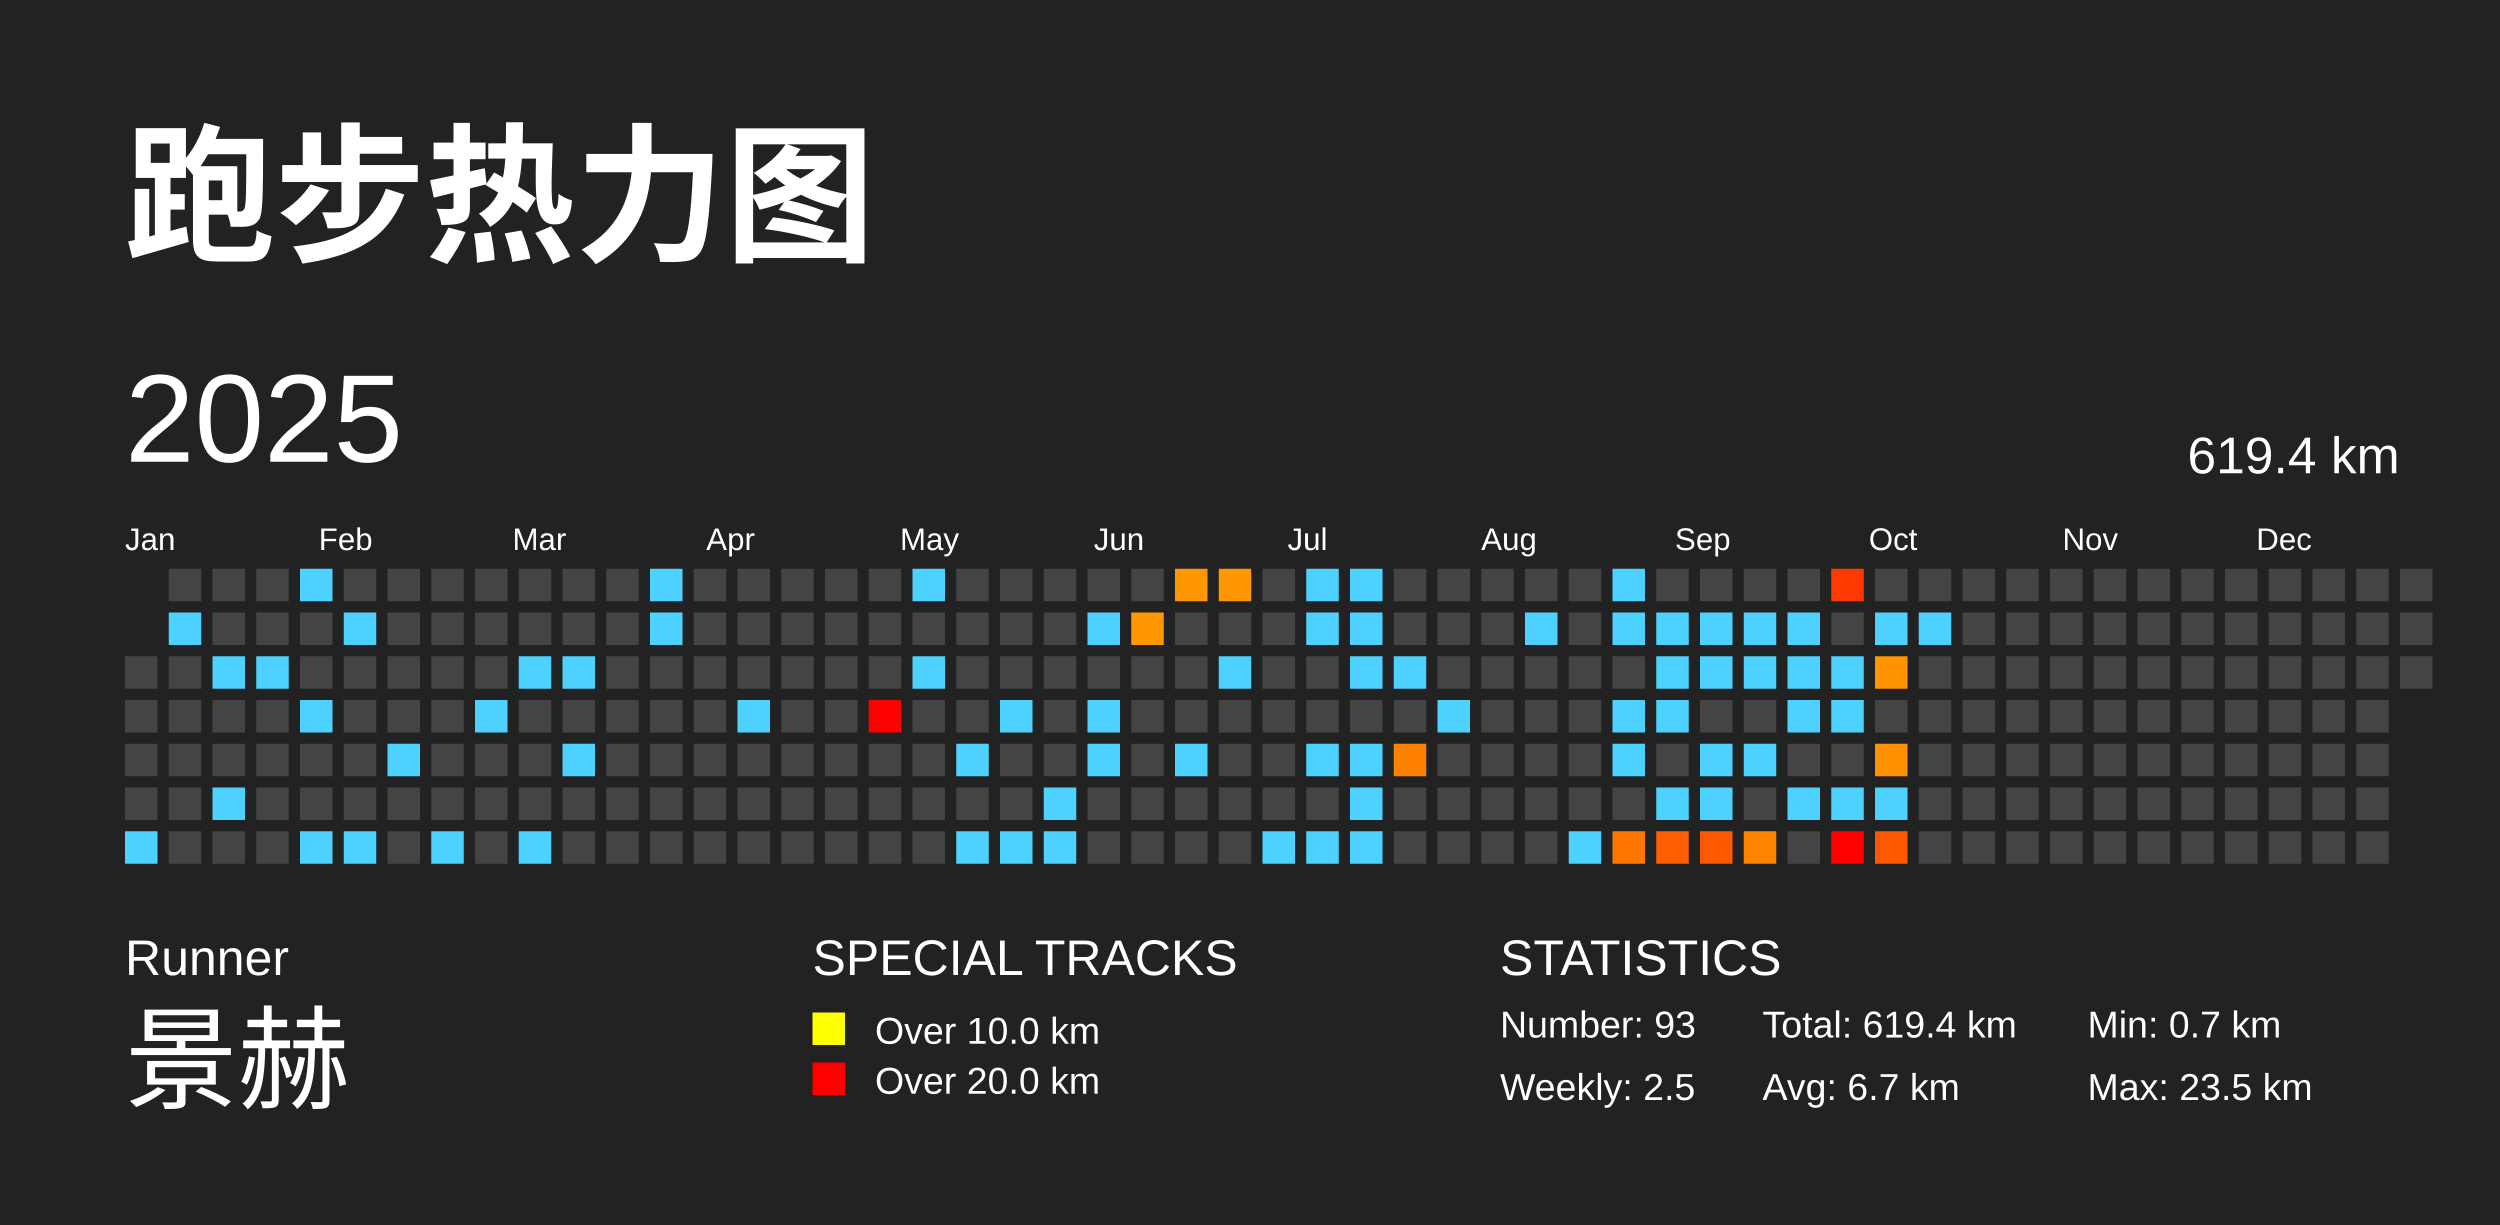
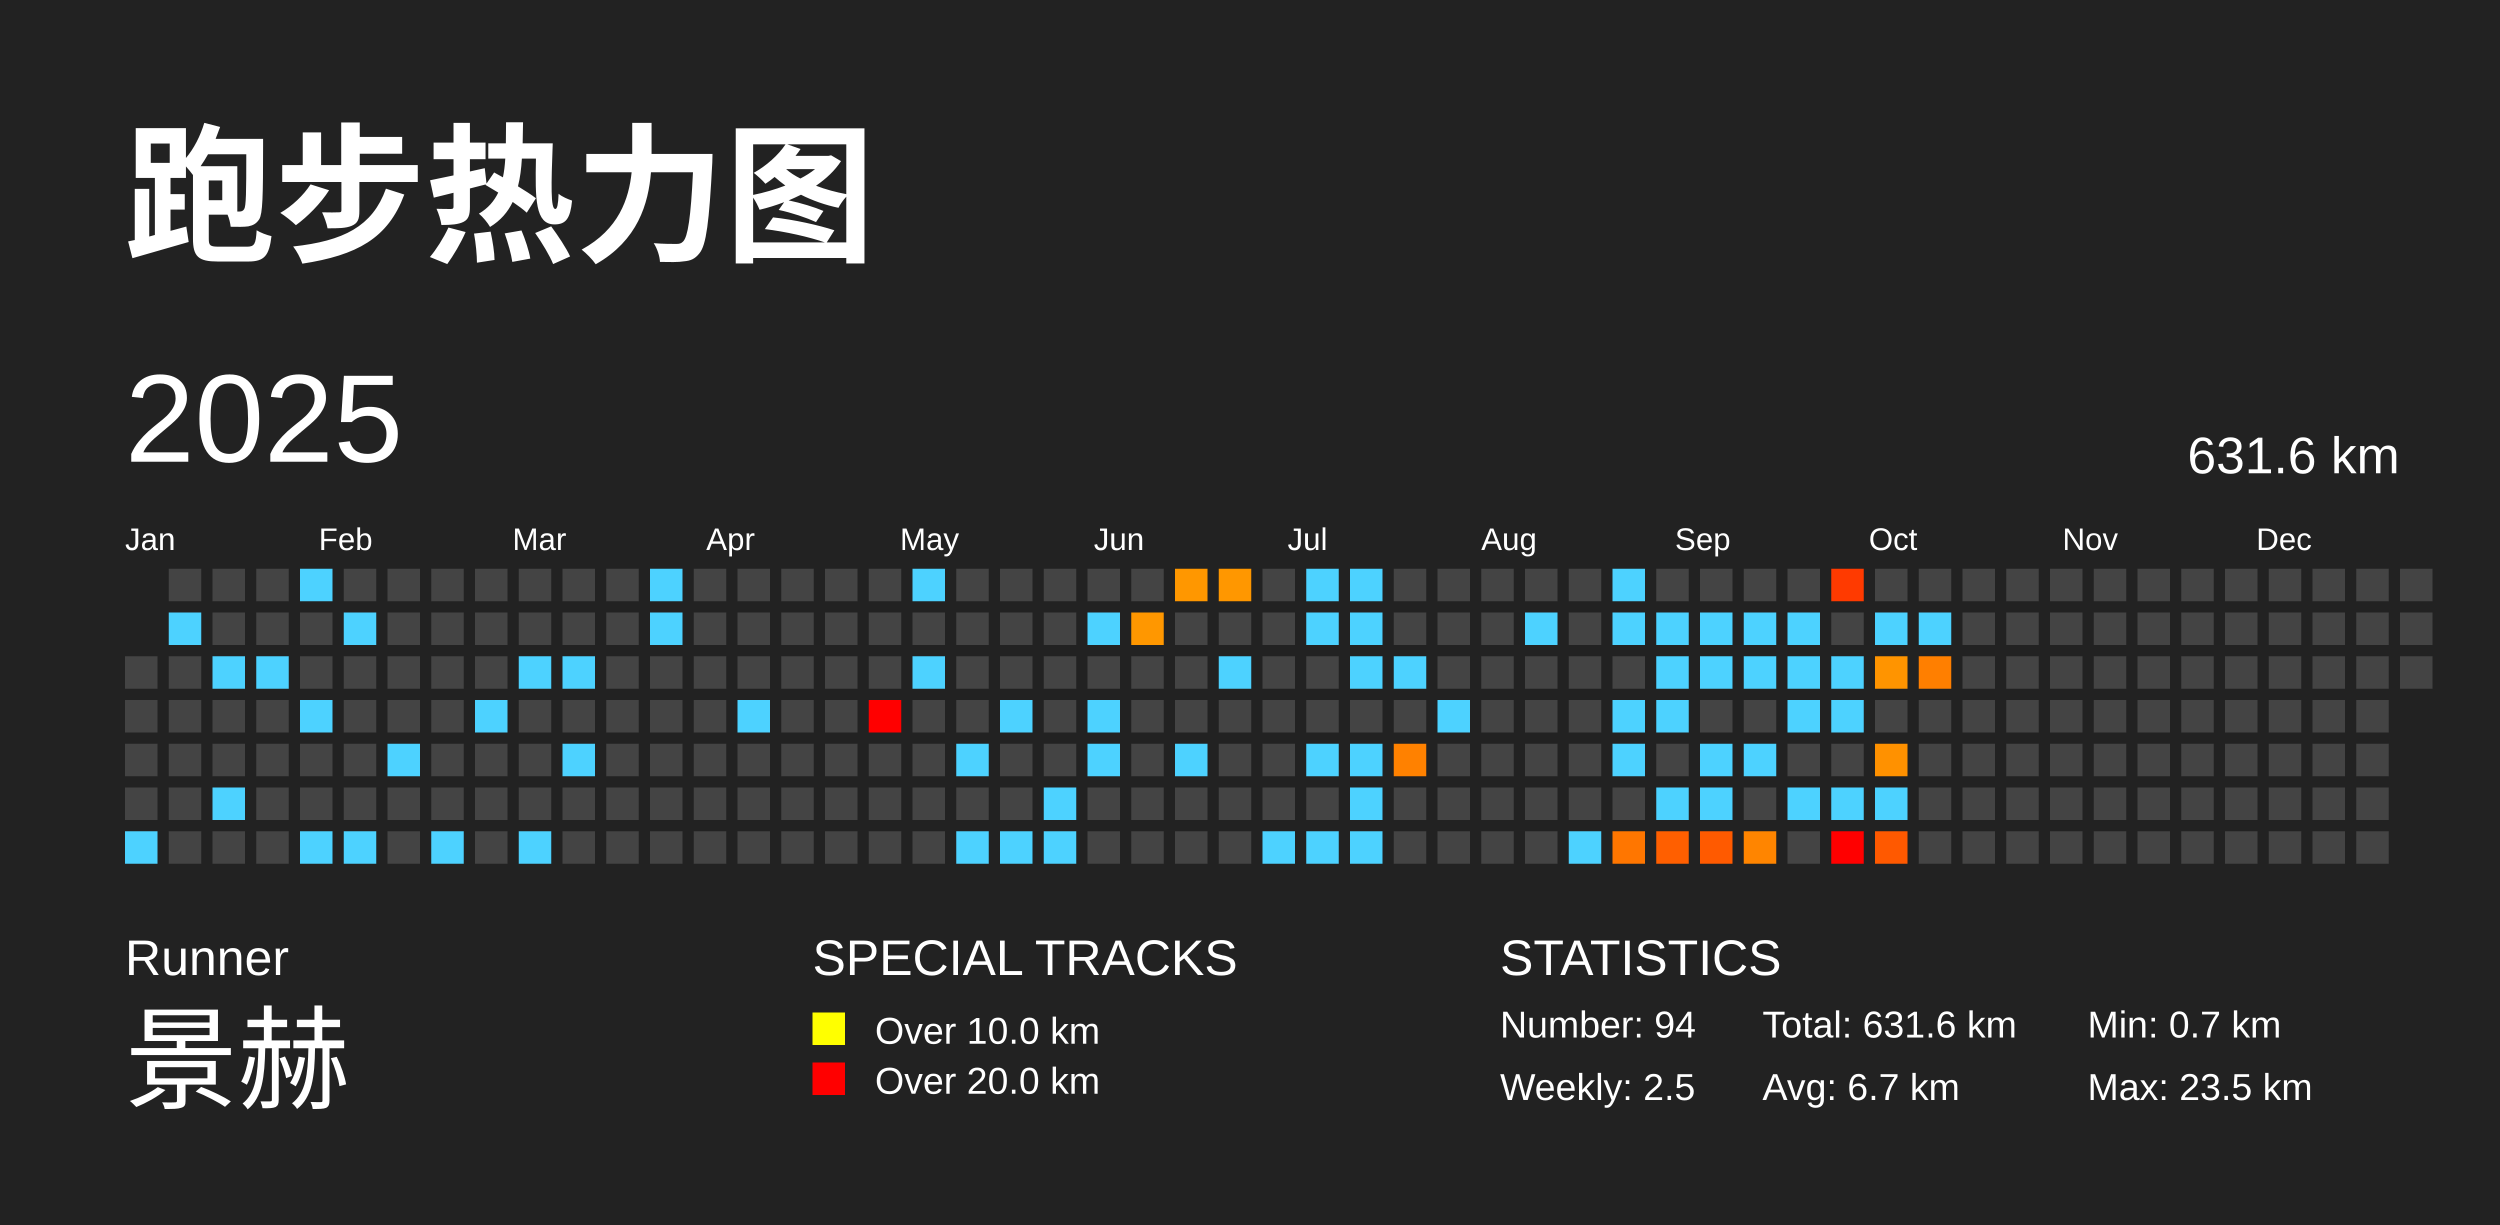
<svg xmlns="http://www.w3.org/2000/svg" baseProfile="full" height="98mm" version="1.1" viewBox="0,0,200,98" width="200mm">
  <defs />
  <rect fill="#222222" height="98" width="200" x="0" y="0" />
  <text fill="#FFFFFF" style="font-size:12px; font-family:Arial; font-weight:bold;" x="10" y="20">跑步热力图</text>
  <text fill="#FFFFFF" style="font-size:4px; font-family:Arial" x="10" y="78">Runner</text>
  <text fill="#FFFFFF" style="font-size:9px; font-family:Arial" x="10" y="88">景赫</text>
  <text fill="#FFFFFF" style="font-size:4px; font-family:Arial" x="65" y="78">SPECIAL TRACKS</text>
  <rect fill="yellow" height="2.6" width="2.6" x="65" y="81" />
  <text fill="#FFFFFF" style="font-size:3px; font-family:Arial" x="70" y="83.5">Over 10.0 km</text>
  <rect fill="red" height="2.6" width="2.6" x="65" y="85" />
  <text fill="#FFFFFF" style="font-size:3px; font-family:Arial" x="70" y="87.5">Over 20.0 km</text>
  <text fill="#FFFFFF" style="font-size:4px; font-family:Arial" x="120" y="78">STATISTICS</text>
-   <text fill="#FFFFFF" style="font-size:3px; font-family:Arial" x="120" y="83">Number: 93</text>
+   <text fill="#FFFFFF" style="font-size:3px; font-family:Arial" x="120" y="83">Number: 94</text>
  <text fill="#FFFFFF" style="font-size:3px; font-family:Arial" x="120" y="88">Weekly: 2.5</text>
-   <text fill="#FFFFFF" style="font-size:3px; font-family:Arial" x="141" y="83">Total: 619.4 km</text>
+   <text fill="#FFFFFF" style="font-size:3px; font-family:Arial" x="141" y="83">Total: 631.6 km</text>
  <text fill="#FFFFFF" style="font-size:3px; font-family:Arial" x="141" y="88">Avg: 6.7 km</text>
  <text fill="#FFFFFF" style="font-size:3px; font-family:Arial" x="167" y="83">Min: 0.7 km</text>
  <text fill="#FFFFFF" style="font-size:3px; font-family:Arial" x="167" y="88">Max: 23.5 km</text>
  <text dominant-baseline="hanging" fill="#FFFFFF" style="font-size:10.0px; font-family:Arial;" x="10" y="30">2025</text>
-   <text dominant-baseline="hanging" fill="#FFFFFF" style="font-size:4.125px; font-family:Arial;" x="175" y="35">619.4 km</text>
+   <text dominant-baseline="hanging" fill="#FFFFFF" style="font-size:4.125px; font-family:Arial;" x="175" y="35">631.6 km</text>
  <text fill="#FFFFFF" style="font-size:2.5px; font-family:Arial" x="10.0" y="44">Jan</text>
  <text fill="#FFFFFF" style="font-size:2.5px; font-family:Arial" x="25.5" y="44">Feb</text>
  <text fill="#FFFFFF" style="font-size:2.5px; font-family:Arial" x="41.0" y="44">Mar</text>
  <text fill="#FFFFFF" style="font-size:2.5px; font-family:Arial" x="56.5" y="44">Apr</text>
  <text fill="#FFFFFF" style="font-size:2.5px; font-family:Arial" x="72.0" y="44">May</text>
  <text fill="#FFFFFF" style="font-size:2.5px; font-family:Arial" x="87.5" y="44">Jun</text>
  <text fill="#FFFFFF" style="font-size:2.5px; font-family:Arial" x="103.0" y="44">Jul</text>
  <text fill="#FFFFFF" style="font-size:2.5px; font-family:Arial" x="118.5" y="44">Aug</text>
  <text fill="#FFFFFF" style="font-size:2.5px; font-family:Arial" x="134.0" y="44">Sep</text>
  <text fill="#FFFFFF" style="font-size:2.5px; font-family:Arial" x="149.5" y="44">Oct</text>
  <text fill="#FFFFFF" style="font-size:2.5px; font-family:Arial" x="165.0" y="44">Nov</text>
  <text fill="#FFFFFF" style="font-size:2.5px; font-family:Arial" x="180.5" y="44">Dec</text>
  <rect fill="#444444" height="2.6" width="2.6" x="10.0" y="52.5" />
  <rect fill="#444444" height="2.6" width="2.6" x="10.0" y="56.0" />
  <rect fill="#444444" height="2.6" width="2.6" x="10.0" y="59.5" />
  <rect fill="#444444" height="2.6" width="2.6" x="10.0" y="63.0" />
  <rect fill="#4dd2ff" height="2.6" width="2.6" x="10.0" y="66.5" />
  <rect fill="#444444" height="2.6" width="2.6" x="13.5" y="45.5" />
  <rect fill="#4dd2ff" height="2.6" width="2.6" x="13.5" y="49.0" />
  <rect fill="#444444" height="2.6" width="2.6" x="13.5" y="52.5" />
  <rect fill="#444444" height="2.6" width="2.6" x="13.5" y="56.0" />
  <rect fill="#444444" height="2.6" width="2.6" x="13.5" y="59.5" />
  <rect fill="#444444" height="2.6" width="2.6" x="13.5" y="63.0" />
  <rect fill="#444444" height="2.6" width="2.6" x="13.5" y="66.5" />
  <rect fill="#444444" height="2.6" width="2.6" x="17.0" y="45.5" />
  <rect fill="#444444" height="2.6" width="2.6" x="17.0" y="49.0" />
  <rect fill="#4dd2ff" height="2.6" width="2.6" x="17.0" y="52.5" />
  <rect fill="#444444" height="2.6" width="2.6" x="17.0" y="56.0" />
  <rect fill="#444444" height="2.6" width="2.6" x="17.0" y="59.5" />
  <rect fill="#4dd2ff" height="2.6" width="2.6" x="17.0" y="63.0" />
  <rect fill="#444444" height="2.6" width="2.6" x="17.0" y="66.5" />
  <rect fill="#444444" height="2.6" width="2.6" x="20.5" y="45.5" />
  <rect fill="#444444" height="2.6" width="2.6" x="20.5" y="49.0" />
  <rect fill="#4dd2ff" height="2.6" width="2.6" x="20.5" y="52.5" />
  <rect fill="#444444" height="2.6" width="2.6" x="20.5" y="56.0" />
  <rect fill="#444444" height="2.6" width="2.6" x="20.5" y="59.5" />
  <rect fill="#444444" height="2.6" width="2.6" x="20.5" y="63.0" />
  <rect fill="#444444" height="2.6" width="2.6" x="20.5" y="66.5" />
  <rect fill="#4dd2ff" height="2.6" width="2.6" x="24.0" y="45.5" />
  <rect fill="#444444" height="2.6" width="2.6" x="24.0" y="49.0" />
  <rect fill="#444444" height="2.6" width="2.6" x="24.0" y="52.5" />
  <rect fill="#4dd2ff" height="2.6" width="2.6" x="24.0" y="56.0" />
  <rect fill="#444444" height="2.6" width="2.6" x="24.0" y="59.5" />
  <rect fill="#444444" height="2.6" width="2.6" x="24.0" y="63.0" />
  <rect fill="#4dd2ff" height="2.6" width="2.6" x="24.0" y="66.5" />
  <rect fill="#444444" height="2.6" width="2.6" x="27.5" y="45.5" />
  <rect fill="#4dd2ff" height="2.6" width="2.6" x="27.5" y="49.0" />
  <rect fill="#444444" height="2.6" width="2.6" x="27.5" y="52.5" />
  <rect fill="#444444" height="2.6" width="2.6" x="27.5" y="56.0" />
  <rect fill="#444444" height="2.6" width="2.6" x="27.5" y="59.5" />
  <rect fill="#444444" height="2.6" width="2.6" x="27.5" y="63.0" />
  <rect fill="#4dd2ff" height="2.6" width="2.6" x="27.5" y="66.5" />
  <rect fill="#444444" height="2.6" width="2.6" x="31.0" y="45.5" />
  <rect fill="#444444" height="2.6" width="2.6" x="31.0" y="49.0" />
  <rect fill="#444444" height="2.6" width="2.6" x="31.0" y="52.5" />
  <rect fill="#444444" height="2.6" width="2.6" x="31.0" y="56.0" />
  <rect fill="#4dd2ff" height="2.6" width="2.6" x="31.0" y="59.5" />
  <rect fill="#444444" height="2.6" width="2.6" x="31.0" y="63.0" />
  <rect fill="#444444" height="2.6" width="2.6" x="31.0" y="66.5" />
  <rect fill="#444444" height="2.6" width="2.6" x="34.5" y="45.5" />
  <rect fill="#444444" height="2.6" width="2.6" x="34.5" y="49.0" />
  <rect fill="#444444" height="2.6" width="2.6" x="34.5" y="52.5" />
  <rect fill="#444444" height="2.6" width="2.6" x="34.5" y="56.0" />
  <rect fill="#444444" height="2.6" width="2.6" x="34.5" y="59.5" />
  <rect fill="#444444" height="2.6" width="2.6" x="34.5" y="63.0" />
  <rect fill="#4dd2ff" height="2.6" width="2.6" x="34.5" y="66.5" />
  <rect fill="#444444" height="2.6" width="2.6" x="38.0" y="45.5" />
  <rect fill="#444444" height="2.6" width="2.6" x="38.0" y="49.0" />
  <rect fill="#444444" height="2.6" width="2.6" x="38.0" y="52.5" />
  <rect fill="#4dd2ff" height="2.6" width="2.6" x="38.0" y="56.0" />
  <rect fill="#444444" height="2.6" width="2.6" x="38.0" y="59.5" />
  <rect fill="#444444" height="2.6" width="2.6" x="38.0" y="63.0" />
  <rect fill="#444444" height="2.6" width="2.6" x="38.0" y="66.5" />
  <rect fill="#444444" height="2.6" width="2.6" x="41.5" y="45.5" />
  <rect fill="#444444" height="2.6" width="2.6" x="41.5" y="49.0" />
  <rect fill="#4dd2ff" height="2.6" width="2.6" x="41.5" y="52.5" />
  <rect fill="#444444" height="2.6" width="2.6" x="41.5" y="56.0" />
  <rect fill="#444444" height="2.6" width="2.6" x="41.5" y="59.5" />
  <rect fill="#444444" height="2.6" width="2.6" x="41.5" y="63.0" />
  <rect fill="#4dd2ff" height="2.6" width="2.6" x="41.5" y="66.5" />
  <rect fill="#444444" height="2.6" width="2.6" x="45.0" y="45.5" />
  <rect fill="#444444" height="2.6" width="2.6" x="45.0" y="49.0" />
  <rect fill="#4dd2ff" height="2.6" width="2.6" x="45.0" y="52.5" />
  <rect fill="#444444" height="2.6" width="2.6" x="45.0" y="56.0" />
  <rect fill="#4dd2ff" height="2.6" width="2.6" x="45.0" y="59.5" />
  <rect fill="#444444" height="2.6" width="2.6" x="45.0" y="63.0" />
  <rect fill="#444444" height="2.6" width="2.6" x="45.0" y="66.5" />
  <rect fill="#444444" height="2.6" width="2.6" x="48.5" y="45.5" />
  <rect fill="#444444" height="2.6" width="2.6" x="48.5" y="49.0" />
  <rect fill="#444444" height="2.6" width="2.6" x="48.5" y="52.5" />
  <rect fill="#444444" height="2.6" width="2.6" x="48.5" y="56.0" />
  <rect fill="#444444" height="2.6" width="2.6" x="48.5" y="59.5" />
  <rect fill="#444444" height="2.6" width="2.6" x="48.5" y="63.0" />
  <rect fill="#444444" height="2.6" width="2.6" x="48.5" y="66.5" />
  <rect fill="#4dd2ff" height="2.6" width="2.6" x="52.0" y="45.5" />
  <rect fill="#4dd2ff" height="2.6" width="2.6" x="52.0" y="49.0" />
  <rect fill="#444444" height="2.6" width="2.6" x="52.0" y="52.5" />
  <rect fill="#444444" height="2.6" width="2.6" x="52.0" y="56.0" />
  <rect fill="#444444" height="2.6" width="2.6" x="52.0" y="59.5" />
  <rect fill="#444444" height="2.6" width="2.6" x="52.0" y="63.0" />
  <rect fill="#444444" height="2.6" width="2.6" x="52.0" y="66.5" />
  <rect fill="#444444" height="2.6" width="2.6" x="55.5" y="45.5" />
  <rect fill="#444444" height="2.6" width="2.6" x="55.5" y="49.0" />
  <rect fill="#444444" height="2.6" width="2.6" x="55.5" y="52.5" />
  <rect fill="#444444" height="2.6" width="2.6" x="55.5" y="56.0" />
  <rect fill="#444444" height="2.6" width="2.6" x="55.5" y="59.5" />
  <rect fill="#444444" height="2.6" width="2.6" x="55.5" y="63.0" />
  <rect fill="#444444" height="2.6" width="2.6" x="55.5" y="66.5" />
  <rect fill="#444444" height="2.6" width="2.6" x="59.0" y="45.5" />
  <rect fill="#444444" height="2.6" width="2.6" x="59.0" y="49.0" />
  <rect fill="#444444" height="2.6" width="2.6" x="59.0" y="52.5" />
  <rect fill="#4dd2ff" height="2.6" width="2.6" x="59.0" y="56.0" />
  <rect fill="#444444" height="2.6" width="2.6" x="59.0" y="59.5" />
  <rect fill="#444444" height="2.6" width="2.6" x="59.0" y="63.0" />
  <rect fill="#444444" height="2.6" width="2.6" x="59.0" y="66.5" />
  <rect fill="#444444" height="2.6" width="2.6" x="62.5" y="45.5" />
  <rect fill="#444444" height="2.6" width="2.6" x="62.5" y="49.0" />
  <rect fill="#444444" height="2.6" width="2.6" x="62.5" y="52.5" />
  <rect fill="#444444" height="2.6" width="2.6" x="62.5" y="56.0" />
  <rect fill="#444444" height="2.6" width="2.6" x="62.5" y="59.5" />
  <rect fill="#444444" height="2.6" width="2.6" x="62.5" y="63.0" />
  <rect fill="#444444" height="2.6" width="2.6" x="62.5" y="66.5" />
  <rect fill="#444444" height="2.6" width="2.6" x="66.0" y="45.5" />
  <rect fill="#444444" height="2.6" width="2.6" x="66.0" y="49.0" />
  <rect fill="#444444" height="2.6" width="2.6" x="66.0" y="52.5" />
  <rect fill="#444444" height="2.6" width="2.6" x="66.0" y="56.0" />
  <rect fill="#444444" height="2.6" width="2.6" x="66.0" y="59.5" />
  <rect fill="#444444" height="2.6" width="2.6" x="66.0" y="63.0" />
  <rect fill="#444444" height="2.6" width="2.6" x="66.0" y="66.5" />
  <rect fill="#444444" height="2.6" width="2.6" x="69.5" y="45.5" />
  <rect fill="#444444" height="2.6" width="2.6" x="69.5" y="49.0" />
  <rect fill="#444444" height="2.6" width="2.6" x="69.5" y="52.5" />
  <rect fill="red" height="2.6" width="2.6" x="69.5" y="56.0" />
  <rect fill="#444444" height="2.6" width="2.6" x="69.5" y="59.5" />
  <rect fill="#444444" height="2.6" width="2.6" x="69.5" y="63.0" />
  <rect fill="#444444" height="2.6" width="2.6" x="69.5" y="66.5" />
  <rect fill="#4dd2ff" height="2.6" width="2.6" x="73.0" y="45.5" />
  <rect fill="#444444" height="2.6" width="2.6" x="73.0" y="49.0" />
  <rect fill="#4dd2ff" height="2.6" width="2.6" x="73.0" y="52.5" />
  <rect fill="#444444" height="2.6" width="2.6" x="73.0" y="56.0" />
  <rect fill="#444444" height="2.6" width="2.6" x="73.0" y="59.5" />
  <rect fill="#444444" height="2.6" width="2.6" x="73.0" y="63.0" />
  <rect fill="#444444" height="2.6" width="2.6" x="73.0" y="66.5" />
  <rect fill="#444444" height="2.6" width="2.6" x="76.5" y="45.5" />
  <rect fill="#444444" height="2.6" width="2.6" x="76.5" y="49.0" />
  <rect fill="#444444" height="2.6" width="2.6" x="76.5" y="52.5" />
  <rect fill="#444444" height="2.6" width="2.6" x="76.5" y="56.0" />
  <rect fill="#4dd2ff" height="2.6" width="2.6" x="76.5" y="59.5" />
  <rect fill="#444444" height="2.6" width="2.6" x="76.5" y="63.0" />
  <rect fill="#4dd2ff" height="2.6" width="2.6" x="76.5" y="66.5" />
  <rect fill="#444444" height="2.6" width="2.6" x="80.0" y="45.5" />
  <rect fill="#444444" height="2.6" width="2.6" x="80.0" y="49.0" />
  <rect fill="#444444" height="2.6" width="2.6" x="80.0" y="52.5" />
  <rect fill="#4dd2ff" height="2.6" width="2.6" x="80.0" y="56.0" />
  <rect fill="#444444" height="2.6" width="2.6" x="80.0" y="59.5" />
  <rect fill="#444444" height="2.6" width="2.6" x="80.0" y="63.0" />
  <rect fill="#4dd2ff" height="2.6" width="2.6" x="80.0" y="66.5" />
  <rect fill="#444444" height="2.6" width="2.6" x="83.5" y="45.5" />
  <rect fill="#444444" height="2.6" width="2.6" x="83.5" y="49.0" />
  <rect fill="#444444" height="2.6" width="2.6" x="83.5" y="52.5" />
  <rect fill="#444444" height="2.6" width="2.6" x="83.5" y="56.0" />
  <rect fill="#444444" height="2.6" width="2.6" x="83.5" y="59.5" />
  <rect fill="#4dd2ff" height="2.6" width="2.6" x="83.5" y="63.0" />
  <rect fill="#4dd2ff" height="2.6" width="2.6" x="83.5" y="66.5" />
  <rect fill="#444444" height="2.6" width="2.6" x="87.0" y="45.5" />
  <rect fill="#4dd2ff" height="2.6" width="2.6" x="87.0" y="49.0" />
  <rect fill="#444444" height="2.6" width="2.6" x="87.0" y="52.5" />
  <rect fill="#4dd2ff" height="2.6" width="2.6" x="87.0" y="56.0" />
  <rect fill="#4dd2ff" height="2.6" width="2.6" x="87.0" y="59.5" />
  <rect fill="#444444" height="2.6" width="2.6" x="87.0" y="63.0" />
  <rect fill="#444444" height="2.6" width="2.6" x="87.0" y="66.5" />
  <rect fill="#444444" height="2.6" width="2.6" x="90.5" y="45.5" />
  <rect fill="#ff9700" height="2.6" width="2.6" x="90.5" y="49.0" />
  <rect fill="#444444" height="2.6" width="2.6" x="90.5" y="52.5" />
  <rect fill="#444444" height="2.6" width="2.6" x="90.5" y="56.0" />
  <rect fill="#444444" height="2.6" width="2.6" x="90.5" y="59.5" />
  <rect fill="#444444" height="2.6" width="2.6" x="90.5" y="63.0" />
  <rect fill="#444444" height="2.6" width="2.6" x="90.5" y="66.5" />
  <rect fill="#ff9700" height="2.6" width="2.6" x="94.0" y="45.5" />
  <rect fill="#444444" height="2.6" width="2.6" x="94.0" y="49.0" />
  <rect fill="#444444" height="2.6" width="2.6" x="94.0" y="52.5" />
  <rect fill="#444444" height="2.6" width="2.6" x="94.0" y="56.0" />
  <rect fill="#4dd2ff" height="2.6" width="2.6" x="94.0" y="59.5" />
  <rect fill="#444444" height="2.6" width="2.6" x="94.0" y="63.0" />
  <rect fill="#444444" height="2.6" width="2.6" x="94.0" y="66.5" />
  <rect fill="#ff9700" height="2.6" width="2.6" x="97.5" y="45.5" />
  <rect fill="#444444" height="2.6" width="2.6" x="97.5" y="49.0" />
  <rect fill="#4dd2ff" height="2.6" width="2.6" x="97.5" y="52.5" />
  <rect fill="#444444" height="2.6" width="2.6" x="97.5" y="56.0" />
  <rect fill="#444444" height="2.6" width="2.6" x="97.5" y="59.5" />
  <rect fill="#444444" height="2.6" width="2.6" x="97.5" y="63.0" />
  <rect fill="#444444" height="2.6" width="2.6" x="97.5" y="66.5" />
  <rect fill="#444444" height="2.6" width="2.6" x="101.0" y="45.5" />
  <rect fill="#444444" height="2.6" width="2.6" x="101.0" y="49.0" />
  <rect fill="#444444" height="2.6" width="2.6" x="101.0" y="52.5" />
  <rect fill="#444444" height="2.6" width="2.6" x="101.0" y="56.0" />
  <rect fill="#444444" height="2.6" width="2.6" x="101.0" y="59.5" />
  <rect fill="#444444" height="2.6" width="2.6" x="101.0" y="63.0" />
  <rect fill="#4dd2ff" height="2.6" width="2.6" x="101.0" y="66.5" />
  <rect fill="#4dd2ff" height="2.6" width="2.6" x="104.5" y="45.5" />
  <rect fill="#4dd2ff" height="2.6" width="2.6" x="104.5" y="49.0" />
  <rect fill="#444444" height="2.6" width="2.6" x="104.5" y="52.5" />
  <rect fill="#444444" height="2.6" width="2.6" x="104.5" y="56.0" />
  <rect fill="#4dd2ff" height="2.6" width="2.6" x="104.5" y="59.5" />
  <rect fill="#444444" height="2.6" width="2.6" x="104.5" y="63.0" />
  <rect fill="#4dd2ff" height="2.6" width="2.6" x="104.5" y="66.5" />
  <rect fill="#4dd2ff" height="2.6" width="2.6" x="108.0" y="45.5" />
  <rect fill="#4dd2ff" height="2.6" width="2.6" x="108.0" y="49.0" />
  <rect fill="#4dd2ff" height="2.6" width="2.6" x="108.0" y="52.5" />
  <rect fill="#444444" height="2.6" width="2.6" x="108.0" y="56.0" />
  <rect fill="#4dd2ff" height="2.6" width="2.6" x="108.0" y="59.5" />
  <rect fill="#4dd2ff" height="2.6" width="2.6" x="108.0" y="63.0" />
  <rect fill="#4dd2ff" height="2.6" width="2.6" x="108.0" y="66.5" />
  <rect fill="#444444" height="2.6" width="2.6" x="111.5" y="45.5" />
  <rect fill="#444444" height="2.6" width="2.6" x="111.5" y="49.0" />
  <rect fill="#4dd2ff" height="2.6" width="2.6" x="111.5" y="52.5" />
  <rect fill="#444444" height="2.6" width="2.6" x="111.5" y="56.0" />
  <rect fill="#ff8100" height="2.6" width="2.6" x="111.5" y="59.5" />
  <rect fill="#444444" height="2.6" width="2.6" x="111.5" y="63.0" />
  <rect fill="#444444" height="2.6" width="2.6" x="111.5" y="66.5" />
  <rect fill="#444444" height="2.6" width="2.6" x="115.0" y="45.5" />
  <rect fill="#444444" height="2.6" width="2.6" x="115.0" y="49.0" />
  <rect fill="#444444" height="2.6" width="2.6" x="115.0" y="52.5" />
  <rect fill="#4dd2ff" height="2.6" width="2.6" x="115.0" y="56.0" />
  <rect fill="#444444" height="2.6" width="2.6" x="115.0" y="59.5" />
  <rect fill="#444444" height="2.6" width="2.6" x="115.0" y="63.0" />
  <rect fill="#444444" height="2.6" width="2.6" x="115.0" y="66.5" />
  <rect fill="#444444" height="2.6" width="2.6" x="118.5" y="45.5" />
  <rect fill="#444444" height="2.6" width="2.6" x="118.5" y="49.0" />
  <rect fill="#444444" height="2.6" width="2.6" x="118.5" y="52.5" />
  <rect fill="#444444" height="2.6" width="2.6" x="118.5" y="56.0" />
  <rect fill="#444444" height="2.6" width="2.6" x="118.5" y="59.5" />
  <rect fill="#444444" height="2.6" width="2.6" x="118.5" y="63.0" />
  <rect fill="#444444" height="2.6" width="2.6" x="118.5" y="66.5" />
  <rect fill="#444444" height="2.6" width="2.6" x="122.0" y="45.5" />
  <rect fill="#4dd2ff" height="2.6" width="2.6" x="122.0" y="49.0" />
  <rect fill="#444444" height="2.6" width="2.6" x="122.0" y="52.5" />
  <rect fill="#444444" height="2.6" width="2.6" x="122.0" y="56.0" />
  <rect fill="#444444" height="2.6" width="2.6" x="122.0" y="59.5" />
  <rect fill="#444444" height="2.6" width="2.6" x="122.0" y="63.0" />
  <rect fill="#444444" height="2.6" width="2.6" x="122.0" y="66.5" />
  <rect fill="#444444" height="2.6" width="2.6" x="125.5" y="45.5" />
  <rect fill="#444444" height="2.6" width="2.6" x="125.5" y="49.0" />
  <rect fill="#444444" height="2.6" width="2.6" x="125.5" y="52.5" />
  <rect fill="#444444" height="2.6" width="2.6" x="125.5" y="56.0" />
  <rect fill="#444444" height="2.6" width="2.6" x="125.5" y="59.5" />
  <rect fill="#444444" height="2.6" width="2.6" x="125.5" y="63.0" />
  <rect fill="#4dd2ff" height="2.6" width="2.6" x="125.5" y="66.5" />
  <rect fill="#4dd2ff" height="2.6" width="2.6" x="129.0" y="45.5" />
  <rect fill="#4dd2ff" height="2.6" width="2.6" x="129.0" y="49.0" />
  <rect fill="#444444" height="2.6" width="2.6" x="129.0" y="52.5" />
  <rect fill="#4dd2ff" height="2.6" width="2.6" x="129.0" y="56.0" />
  <rect fill="#4dd2ff" height="2.6" width="2.6" x="129.0" y="59.5" />
  <rect fill="#444444" height="2.6" width="2.6" x="129.0" y="63.0" />
  <rect fill="#ff7600" height="2.6" width="2.6" x="129.0" y="66.5" />
  <rect fill="#444444" height="2.6" width="2.6" x="132.5" y="45.5" />
  <rect fill="#4dd2ff" height="2.6" width="2.6" x="132.5" y="49.0" />
  <rect fill="#4dd2ff" height="2.6" width="2.6" x="132.5" y="52.5" />
  <rect fill="#4dd2ff" height="2.6" width="2.6" x="132.5" y="56.0" />
  <rect fill="#444444" height="2.6" width="2.6" x="132.5" y="59.5" />
  <rect fill="#4dd2ff" height="2.6" width="2.6" x="132.5" y="63.0" />
  <rect fill="#ff5f00" height="2.6" width="2.6" x="132.5" y="66.5" />
  <rect fill="#444444" height="2.6" width="2.6" x="136.0" y="45.5" />
  <rect fill="#4dd2ff" height="2.6" width="2.6" x="136.0" y="49.0" />
  <rect fill="#4dd2ff" height="2.6" width="2.6" x="136.0" y="52.5" />
  <rect fill="#444444" height="2.6" width="2.6" x="136.0" y="56.0" />
  <rect fill="#4dd2ff" height="2.6" width="2.6" x="136.0" y="59.5" />
  <rect fill="#4dd2ff" height="2.6" width="2.6" x="136.0" y="63.0" />
  <rect fill="#ff5a00" height="2.6" width="2.6" x="136.0" y="66.5" />
  <rect fill="#444444" height="2.6" width="2.6" x="139.5" y="45.5" />
  <rect fill="#4dd2ff" height="2.6" width="2.6" x="139.5" y="49.0" />
  <rect fill="#4dd2ff" height="2.6" width="2.6" x="139.5" y="52.5" />
  <rect fill="#444444" height="2.6" width="2.6" x="139.5" y="56.0" />
  <rect fill="#4dd2ff" height="2.6" width="2.6" x="139.5" y="59.5" />
  <rect fill="#444444" height="2.6" width="2.6" x="139.5" y="63.0" />
  <rect fill="#ff8500" height="2.6" width="2.6" x="139.5" y="66.5" />
  <rect fill="#444444" height="2.6" width="2.6" x="143.0" y="45.5" />
  <rect fill="#4dd2ff" height="2.6" width="2.6" x="143.0" y="49.0" />
  <rect fill="#4dd2ff" height="2.6" width="2.6" x="143.0" y="52.5" />
  <rect fill="#4dd2ff" height="2.6" width="2.6" x="143.0" y="56.0" />
  <rect fill="#444444" height="2.6" width="2.6" x="143.0" y="59.5" />
  <rect fill="#4dd2ff" height="2.6" width="2.6" x="143.0" y="63.0" />
  <rect fill="#444444" height="2.6" width="2.6" x="143.0" y="66.5" />
  <rect fill="#ff3a00" height="2.6" width="2.6" x="146.5" y="45.5" />
  <rect fill="#444444" height="2.6" width="2.6" x="146.5" y="49.0" />
  <rect fill="#4dd2ff" height="2.6" width="2.6" x="146.5" y="52.5" />
  <rect fill="#4dd2ff" height="2.6" width="2.6" x="146.5" y="56.0" />
  <rect fill="#444444" height="2.6" width="2.6" x="146.5" y="59.5" />
  <rect fill="#4dd2ff" height="2.6" width="2.6" x="146.5" y="63.0" />
  <rect fill="red" height="2.6" width="2.6" x="146.5" y="66.5" />
  <rect fill="#444444" height="2.6" width="2.6" x="150.0" y="45.5" />
  <rect fill="#4dd2ff" height="2.6" width="2.6" x="150.0" y="49.0" />
  <rect fill="#ff9400" height="2.6" width="2.6" x="150.0" y="52.5" />
  <rect fill="#444444" height="2.6" width="2.6" x="150.0" y="56.0" />
  <rect fill="#ff9100" height="2.6" width="2.6" x="150.0" y="59.5" />
  <rect fill="#4dd2ff" height="2.6" width="2.6" x="150.0" y="63.0" />
  <rect fill="#ff5900" height="2.6" width="2.6" x="150.0" y="66.5" />
  <rect fill="#444444" height="2.6" width="2.6" x="153.5" y="45.5" />
  <rect fill="#4dd2ff" height="2.6" width="2.6" x="153.5" y="49.0" />
-   <rect fill="#444444" height="2.6" width="2.6" x="153.5" y="52.5" />
+   <rect fill="#ff7f00" height="2.6" width="2.6" x="153.5" y="52.5" />
  <rect fill="#444444" height="2.6" width="2.6" x="153.5" y="56.0" />
  <rect fill="#444444" height="2.6" width="2.6" x="153.5" y="59.5" />
  <rect fill="#444444" height="2.6" width="2.6" x="153.5" y="63.0" />
  <rect fill="#444444" height="2.6" width="2.6" x="153.5" y="66.5" />
  <rect fill="#444444" height="2.6" width="2.6" x="157.0" y="45.5" />
  <rect fill="#444444" height="2.6" width="2.6" x="157.0" y="49.0" />
  <rect fill="#444444" height="2.6" width="2.6" x="157.0" y="52.5" />
  <rect fill="#444444" height="2.6" width="2.6" x="157.0" y="56.0" />
  <rect fill="#444444" height="2.6" width="2.6" x="157.0" y="59.5" />
  <rect fill="#444444" height="2.6" width="2.6" x="157.0" y="63.0" />
  <rect fill="#444444" height="2.6" width="2.6" x="157.0" y="66.5" />
  <rect fill="#444444" height="2.6" width="2.6" x="160.5" y="45.5" />
  <rect fill="#444444" height="2.6" width="2.6" x="160.5" y="49.0" />
  <rect fill="#444444" height="2.6" width="2.6" x="160.5" y="52.5" />
  <rect fill="#444444" height="2.6" width="2.6" x="160.5" y="56.0" />
  <rect fill="#444444" height="2.6" width="2.6" x="160.5" y="59.5" />
  <rect fill="#444444" height="2.6" width="2.6" x="160.5" y="63.0" />
  <rect fill="#444444" height="2.6" width="2.6" x="160.5" y="66.5" />
  <rect fill="#444444" height="2.6" width="2.6" x="164.0" y="45.5" />
  <rect fill="#444444" height="2.6" width="2.6" x="164.0" y="49.0" />
  <rect fill="#444444" height="2.6" width="2.6" x="164.0" y="52.5" />
  <rect fill="#444444" height="2.6" width="2.6" x="164.0" y="56.0" />
  <rect fill="#444444" height="2.6" width="2.6" x="164.0" y="59.5" />
  <rect fill="#444444" height="2.6" width="2.6" x="164.0" y="63.0" />
  <rect fill="#444444" height="2.6" width="2.6" x="164.0" y="66.5" />
  <rect fill="#444444" height="2.6" width="2.6" x="167.5" y="45.5" />
  <rect fill="#444444" height="2.6" width="2.6" x="167.5" y="49.0" />
  <rect fill="#444444" height="2.6" width="2.6" x="167.5" y="52.5" />
  <rect fill="#444444" height="2.6" width="2.6" x="167.5" y="56.0" />
  <rect fill="#444444" height="2.6" width="2.6" x="167.5" y="59.5" />
  <rect fill="#444444" height="2.6" width="2.6" x="167.5" y="63.0" />
  <rect fill="#444444" height="2.6" width="2.6" x="167.5" y="66.5" />
  <rect fill="#444444" height="2.6" width="2.6" x="171.0" y="45.5" />
  <rect fill="#444444" height="2.6" width="2.6" x="171.0" y="49.0" />
  <rect fill="#444444" height="2.6" width="2.6" x="171.0" y="52.5" />
  <rect fill="#444444" height="2.6" width="2.6" x="171.0" y="56.0" />
  <rect fill="#444444" height="2.6" width="2.6" x="171.0" y="59.5" />
  <rect fill="#444444" height="2.6" width="2.6" x="171.0" y="63.0" />
  <rect fill="#444444" height="2.6" width="2.6" x="171.0" y="66.5" />
  <rect fill="#444444" height="2.6" width="2.6" x="174.5" y="45.5" />
  <rect fill="#444444" height="2.6" width="2.6" x="174.5" y="49.0" />
  <rect fill="#444444" height="2.6" width="2.6" x="174.5" y="52.5" />
  <rect fill="#444444" height="2.6" width="2.6" x="174.5" y="56.0" />
  <rect fill="#444444" height="2.6" width="2.6" x="174.5" y="59.5" />
  <rect fill="#444444" height="2.6" width="2.6" x="174.5" y="63.0" />
  <rect fill="#444444" height="2.6" width="2.6" x="174.5" y="66.5" />
  <rect fill="#444444" height="2.6" width="2.6" x="178.0" y="45.5" />
  <rect fill="#444444" height="2.6" width="2.6" x="178.0" y="49.0" />
  <rect fill="#444444" height="2.6" width="2.6" x="178.0" y="52.5" />
  <rect fill="#444444" height="2.6" width="2.6" x="178.0" y="56.0" />
  <rect fill="#444444" height="2.6" width="2.6" x="178.0" y="59.5" />
  <rect fill="#444444" height="2.6" width="2.6" x="178.0" y="63.0" />
  <rect fill="#444444" height="2.6" width="2.6" x="178.0" y="66.5" />
  <rect fill="#444444" height="2.6" width="2.6" x="181.5" y="45.5" />
  <rect fill="#444444" height="2.6" width="2.6" x="181.5" y="49.0" />
  <rect fill="#444444" height="2.6" width="2.6" x="181.5" y="52.5" />
  <rect fill="#444444" height="2.6" width="2.6" x="181.5" y="56.0" />
  <rect fill="#444444" height="2.6" width="2.6" x="181.5" y="59.5" />
  <rect fill="#444444" height="2.6" width="2.6" x="181.5" y="63.0" />
  <rect fill="#444444" height="2.6" width="2.6" x="181.5" y="66.5" />
  <rect fill="#444444" height="2.6" width="2.6" x="185.0" y="45.5" />
  <rect fill="#444444" height="2.6" width="2.6" x="185.0" y="49.0" />
  <rect fill="#444444" height="2.6" width="2.6" x="185.0" y="52.5" />
  <rect fill="#444444" height="2.6" width="2.6" x="185.0" y="56.0" />
  <rect fill="#444444" height="2.6" width="2.6" x="185.0" y="59.5" />
  <rect fill="#444444" height="2.6" width="2.6" x="185.0" y="63.0" />
  <rect fill="#444444" height="2.6" width="2.6" x="185.0" y="66.5" />
  <rect fill="#444444" height="2.6" width="2.6" x="188.5" y="45.5" />
  <rect fill="#444444" height="2.6" width="2.6" x="188.5" y="49.0" />
  <rect fill="#444444" height="2.6" width="2.6" x="188.5" y="52.5" />
  <rect fill="#444444" height="2.6" width="2.6" x="188.5" y="56.0" />
  <rect fill="#444444" height="2.6" width="2.6" x="188.5" y="59.5" />
  <rect fill="#444444" height="2.6" width="2.6" x="188.5" y="63.0" />
  <rect fill="#444444" height="2.6" width="2.6" x="188.5" y="66.5" />
  <rect fill="#444444" height="2.6" width="2.6" x="192.0" y="45.5" />
  <rect fill="#444444" height="2.6" width="2.6" x="192.0" y="49.0" />
  <rect fill="#444444" height="2.6" width="2.6" x="192.0" y="52.5" />
</svg>
